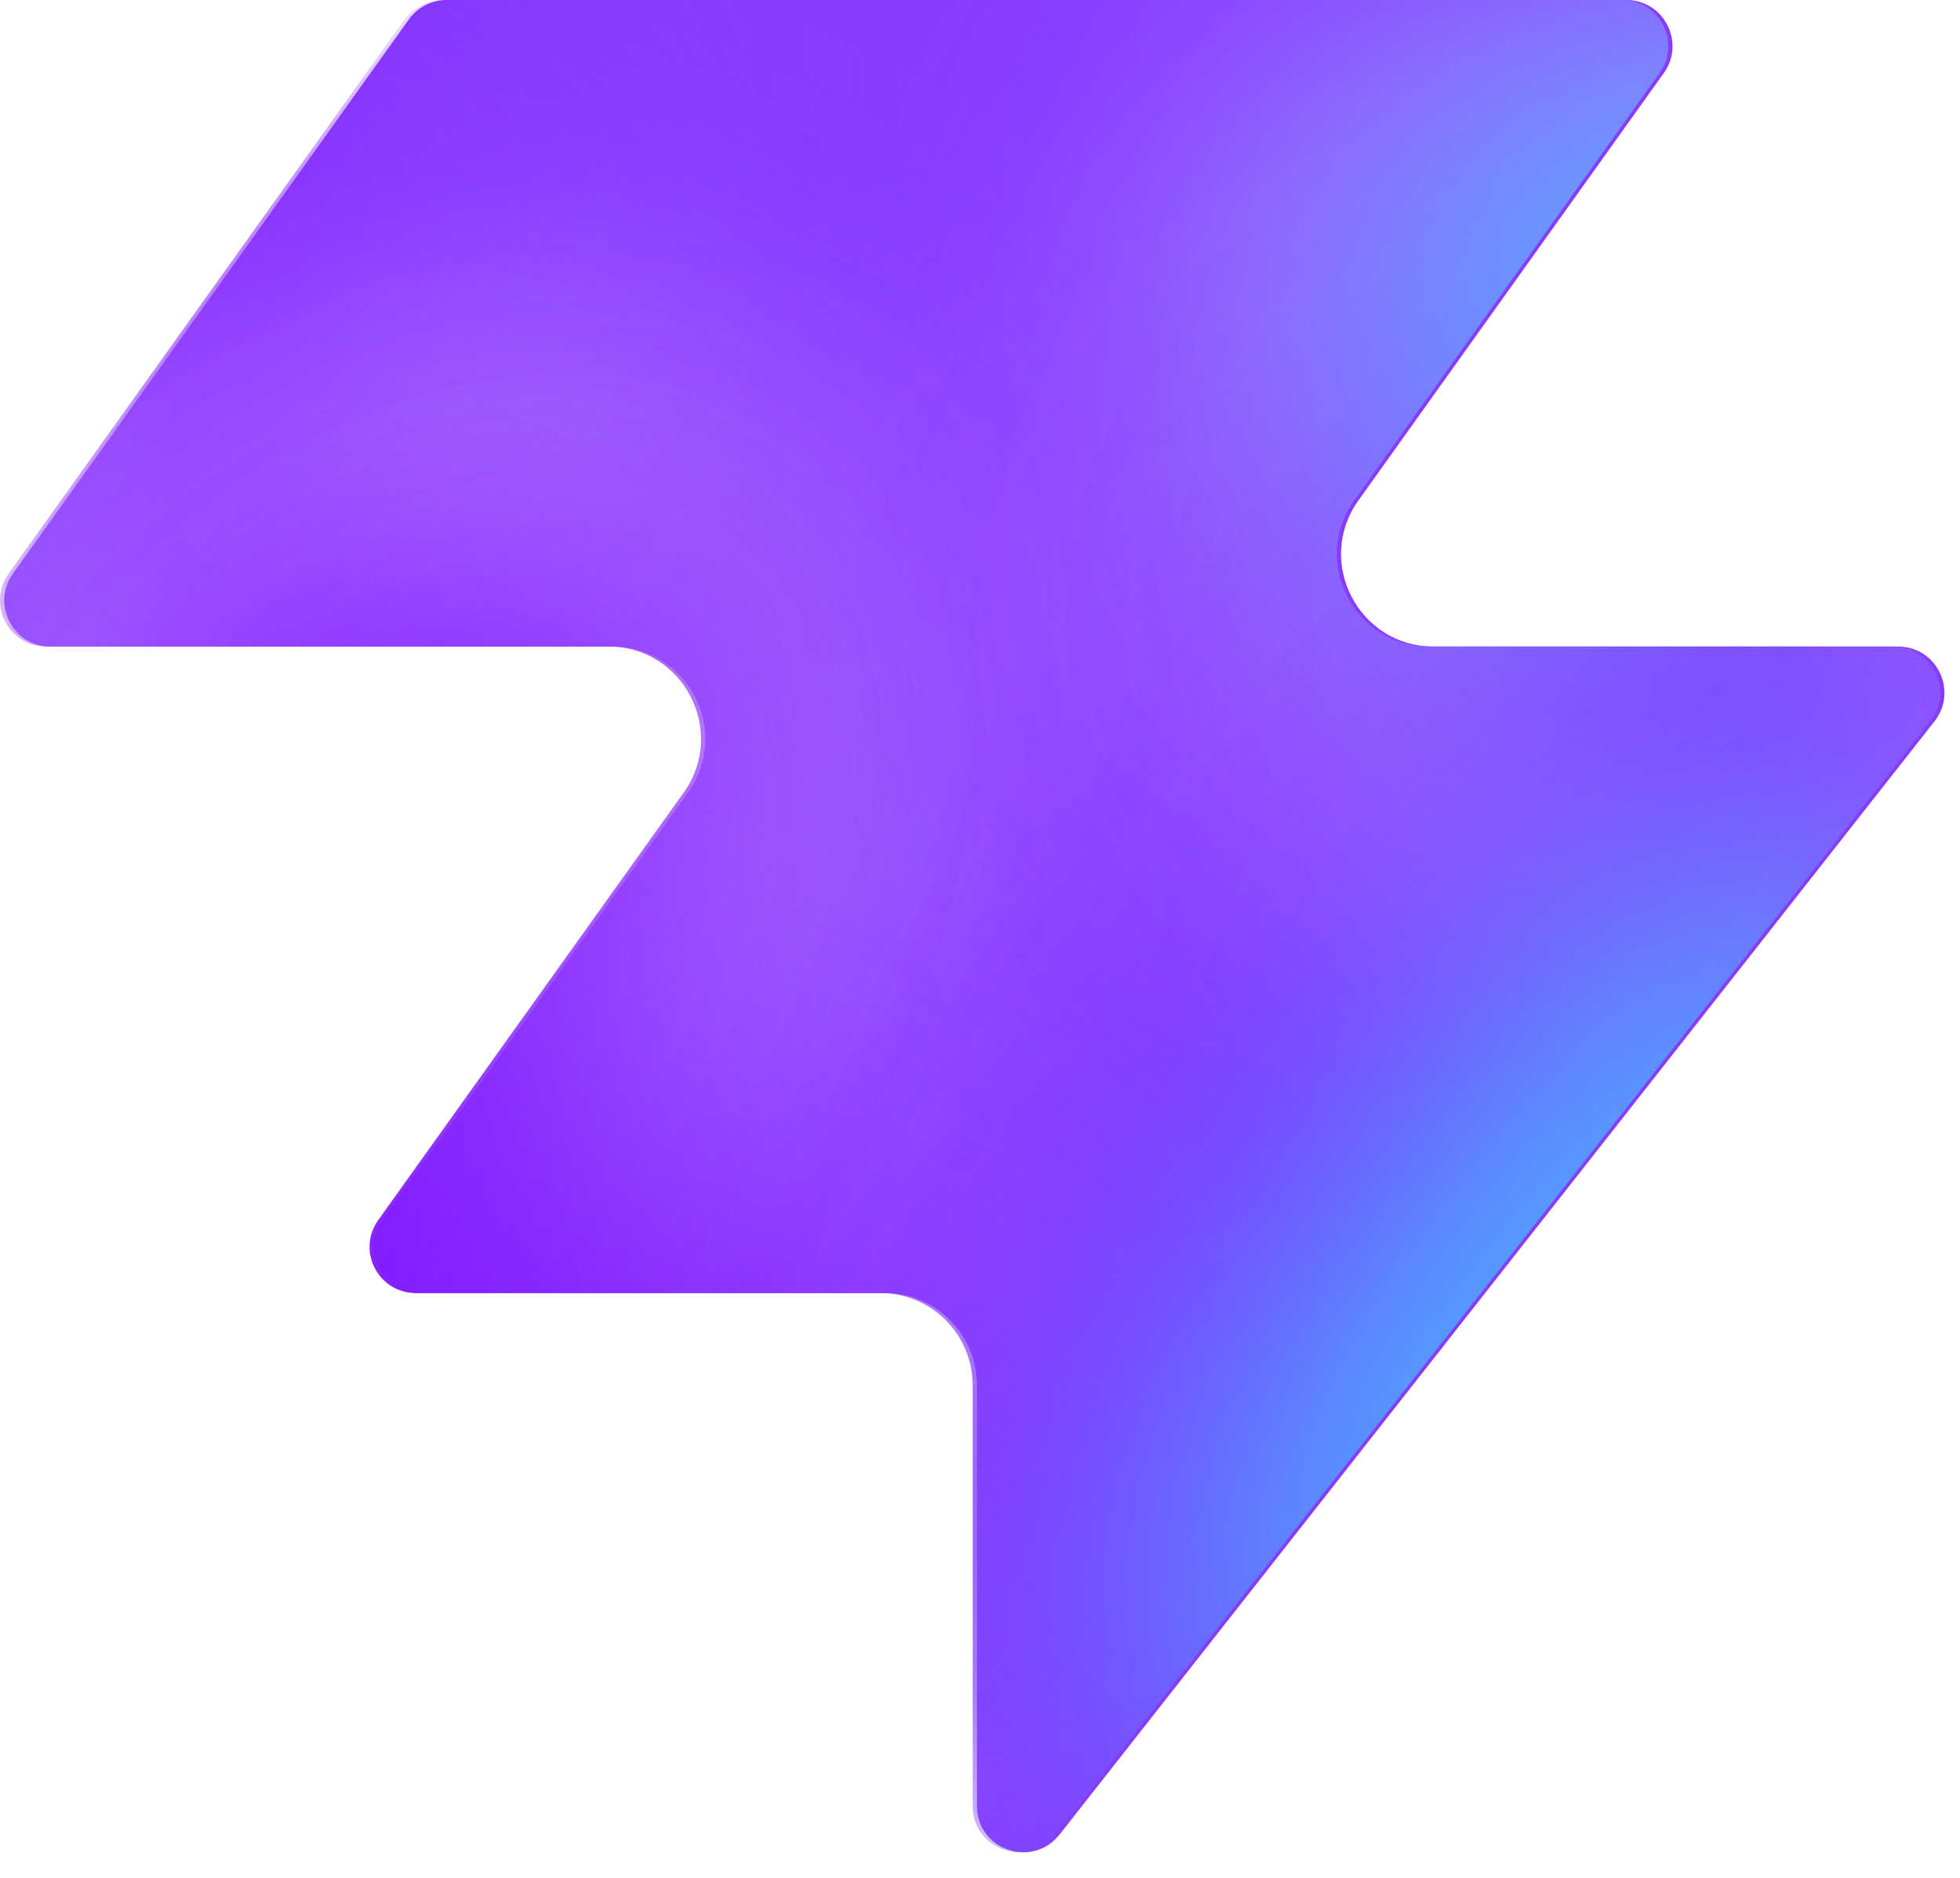
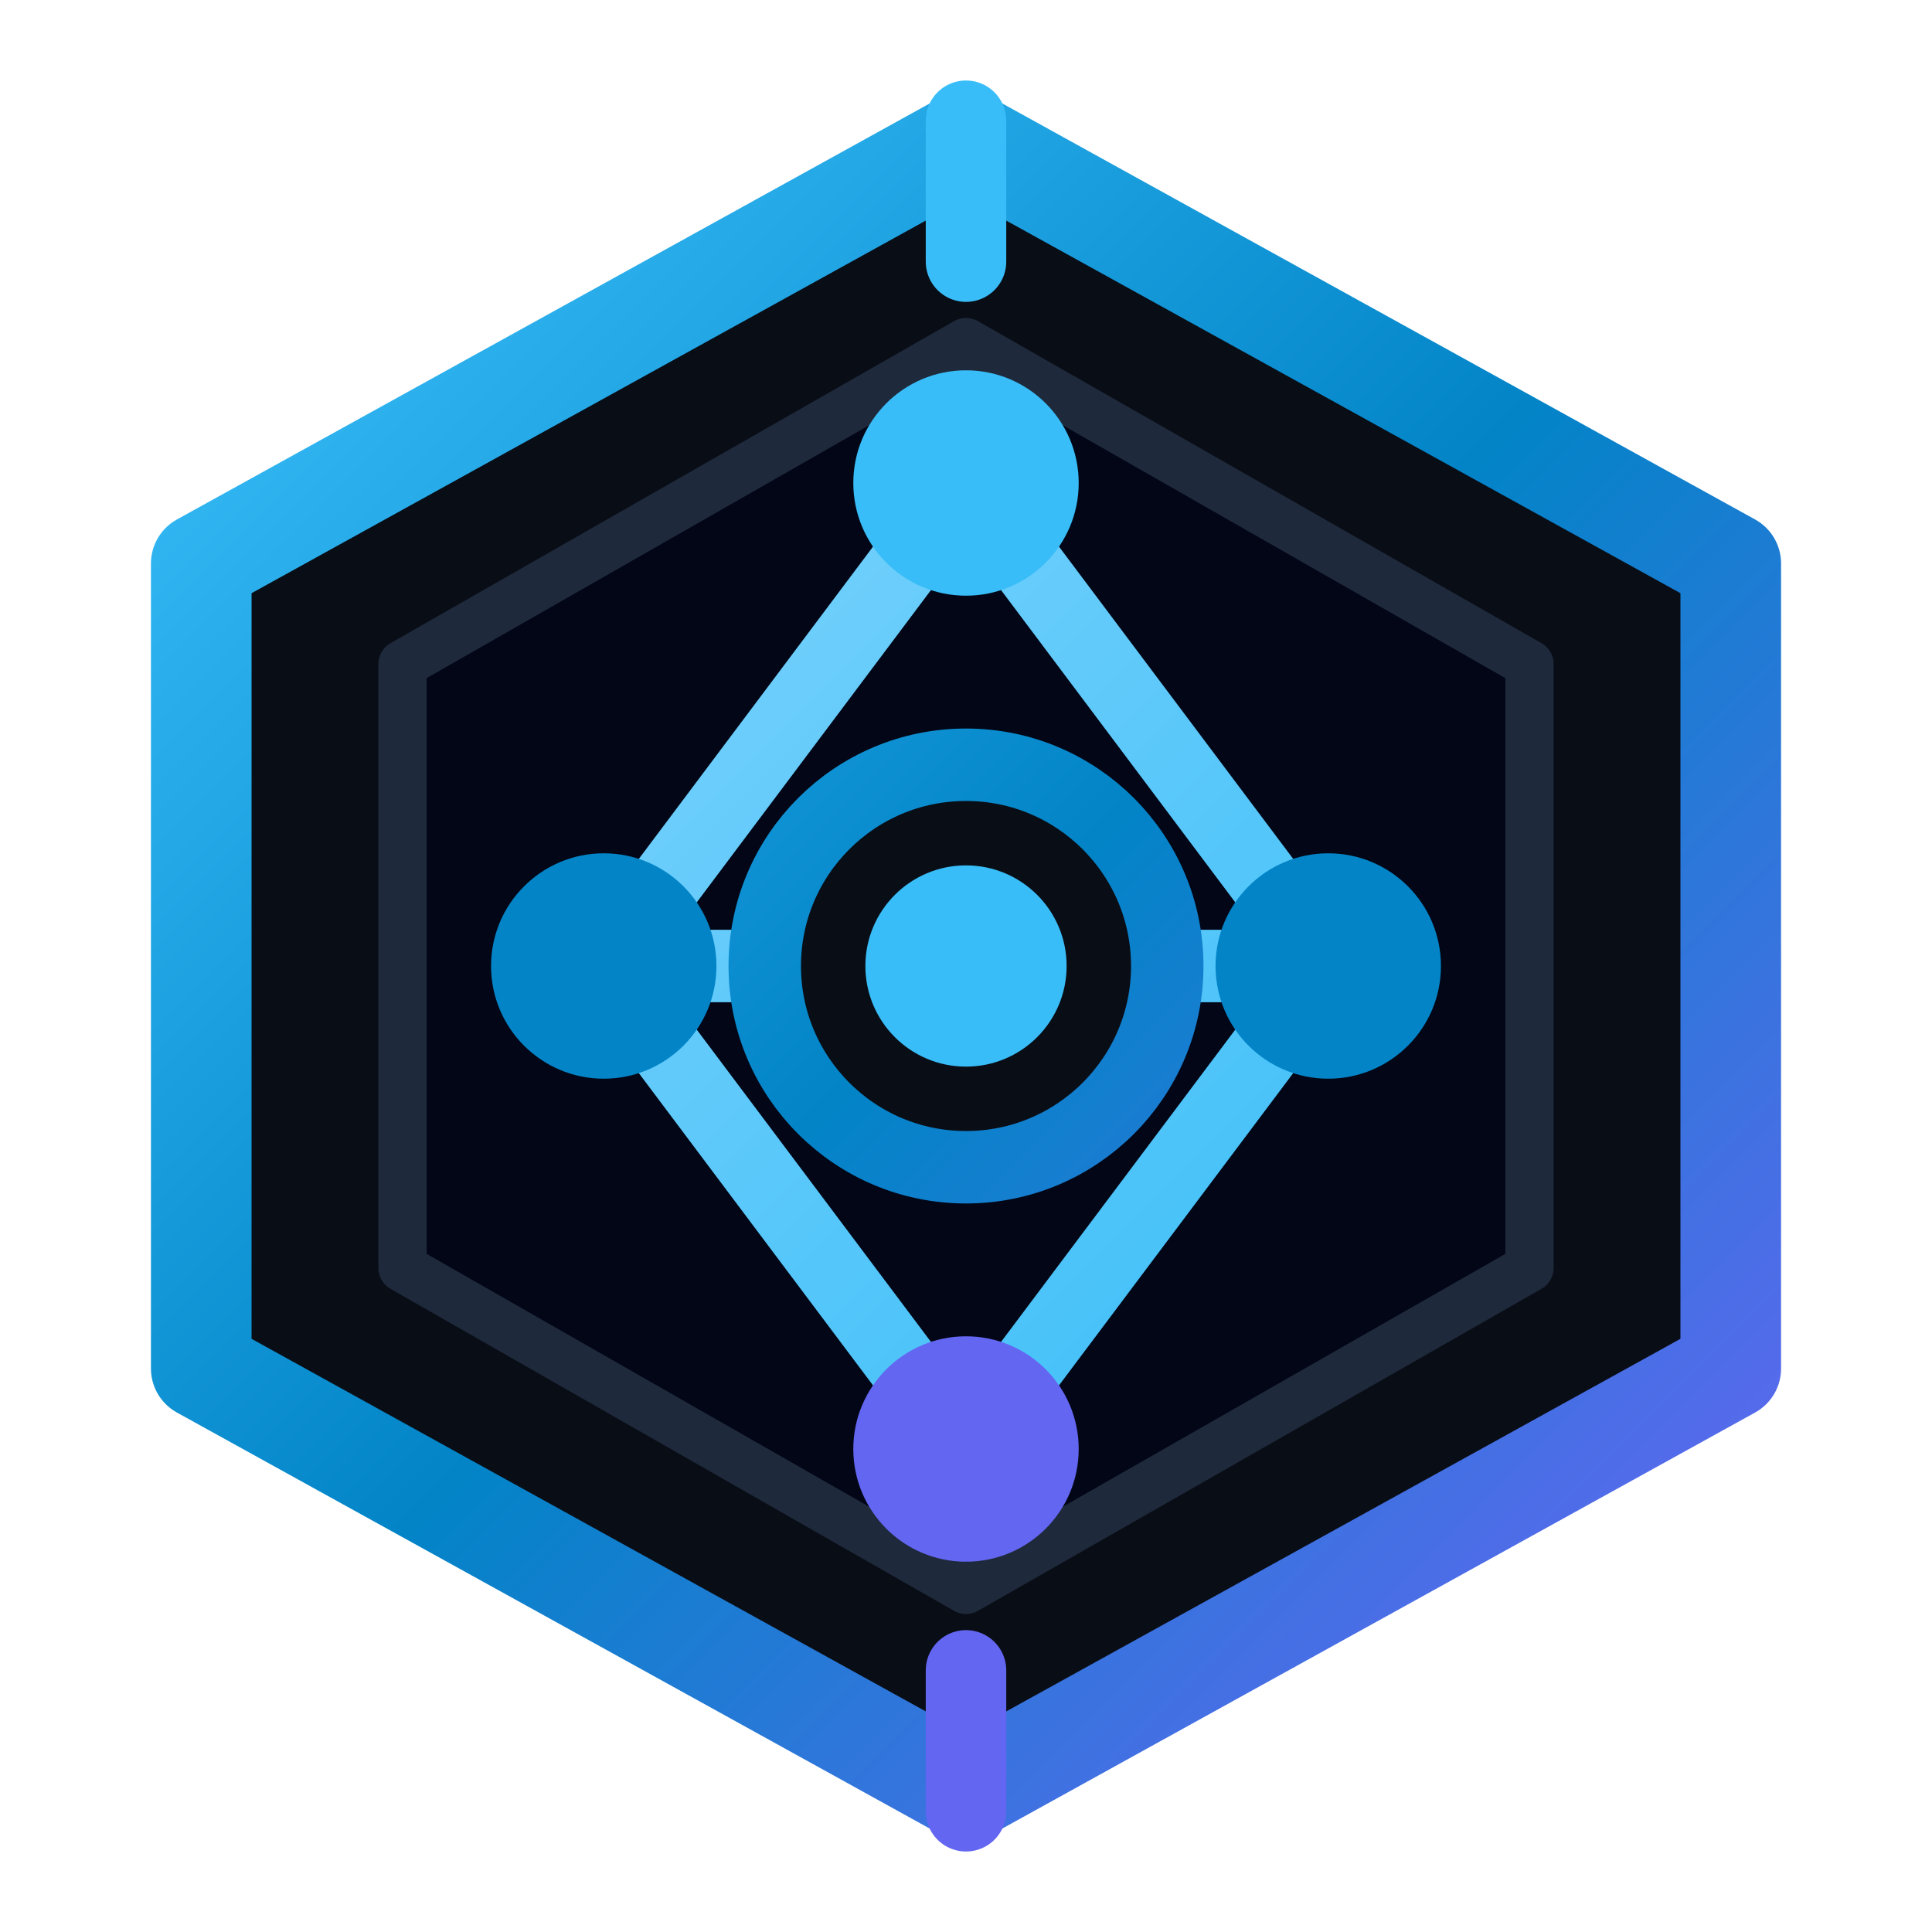
- <svg xmlns="http://www.w3.org/2000/svg" width="48" height="46" fill="none" viewBox="0 0 48 46">
-   <path fill="#863bff" d="M25.946 44.938c-.664.845-2.021.375-2.021-.698V33.937a2.26 2.26 0 0 0-2.262-2.262H10.287c-.92 0-1.456-1.04-.92-1.788l7.48-10.471c1.07-1.497 0-3.578-1.842-3.578H1.237c-.92 0-1.456-1.04-.92-1.788L10.013.474c.214-.297.556-.474.92-.474h28.894c.92 0 1.456 1.04.92 1.788l-7.48 10.471c-1.07 1.498 0 3.579 1.842 3.579h11.377c.943 0 1.473 1.088.89 1.83L25.947 44.94z" style="fill:#863bff;fill:color(display-p3 .525 .23 1);fill-opacity:1" />
-   <mask id="a" width="48" height="46" x="0" y="0" maskUnits="userSpaceOnUse" style="mask-type:alpha">
-     <path fill="#000" d="M25.842 44.938c-.664.844-2.021.375-2.021-.698V33.937a2.26 2.26 0 0 0-2.262-2.262H10.183c-.92 0-1.456-1.04-.92-1.788l7.48-10.471c1.07-1.498 0-3.579-1.842-3.579H1.133c-.92 0-1.456-1.04-.92-1.787L9.91.473c.214-.297.556-.474.92-.474h28.894c.92 0 1.456 1.04.92 1.788l-7.48 10.471c-1.07 1.498 0 3.578 1.842 3.578h11.377c.943 0 1.473 1.088.89 1.832L25.843 44.94z" style="fill:#000;fill-opacity:1" />
-   </mask>
-   <g mask="url(#a)">
-     <g filter="url(#b)">
-       <ellipse cx="5.508" cy="14.704" fill="#ede6ff" rx="5.508" ry="14.704" style="fill:#ede6ff;fill:color(display-p3 .927 .903 1);fill-opacity:1" transform="matrix(.00324 1 1 -.00324 -4.47 31.516)" />
-     </g>
-     <g filter="url(#c)">
-       <ellipse cx="10.399" cy="29.851" fill="#ede6ff" rx="10.399" ry="29.851" style="fill:#ede6ff;fill:color(display-p3 .927 .903 1);fill-opacity:1" transform="matrix(.00324 1 1 -.00324 -39.328 7.883)" />
-     </g>
-     <g filter="url(#d)">
-       <ellipse cx="5.508" cy="30.487" fill="#7e14ff" rx="5.508" ry="30.487" style="fill:#7e14ff;fill:color(display-p3 .492 .077 1);fill-opacity:1" transform="rotate(89.814 -25.913 -14.639)scale(1 -1)" />
-     </g>
-     <g filter="url(#e)">
-       <ellipse cx="5.508" cy="30.599" fill="#7e14ff" rx="5.508" ry="30.599" style="fill:#7e14ff;fill:color(display-p3 .492 .077 1);fill-opacity:1" transform="rotate(89.814 -32.644 -3.334)scale(1 -1)" />
-     </g>
-     <g filter="url(#f)">
-       <ellipse cx="5.508" cy="30.599" fill="#7e14ff" rx="5.508" ry="30.599" style="fill:#7e14ff;fill:color(display-p3 .492 .077 1);fill-opacity:1" transform="matrix(.00324 1 1 -.00324 -34.34 30.47)" />
-     </g>
-     <g filter="url(#g)">
-       <ellipse cx="14.072" cy="22.078" fill="#ede6ff" rx="14.072" ry="22.078" style="fill:#ede6ff;fill:color(display-p3 .927 .903 1);fill-opacity:1" transform="rotate(93.35 24.506 48.493)scale(-1 1)" />
-     </g>
-     <g filter="url(#h)">
-       <ellipse cx="3.47" cy="21.501" fill="#7e14ff" rx="3.47" ry="21.501" style="fill:#7e14ff;fill:color(display-p3 .492 .077 1);fill-opacity:1" transform="rotate(89.009 28.708 47.59)scale(-1 1)" />
-     </g>
-     <g filter="url(#i)">
-       <ellipse cx="3.47" cy="21.501" fill="#7e14ff" rx="3.47" ry="21.501" style="fill:#7e14ff;fill:color(display-p3 .492 .077 1);fill-opacity:1" transform="rotate(89.009 28.708 47.59)scale(-1 1)" />
-     </g>
-     <g filter="url(#j)">
-       <ellipse cx=".387" cy="8.972" fill="#7e14ff" rx="4.407" ry="29.108" style="fill:#7e14ff;fill:color(display-p3 .492 .077 1);fill-opacity:1" transform="rotate(39.51 .387 8.972)" />
-     </g>
-     <g filter="url(#k)">
-       <ellipse cx="47.523" cy="-6.092" fill="#7e14ff" rx="4.407" ry="29.108" style="fill:#7e14ff;fill:color(display-p3 .492 .077 1);fill-opacity:1" transform="rotate(37.892 47.523 -6.092)" />
-     </g>
-     <g filter="url(#l)">
-       <ellipse cx="41.412" cy="6.333" fill="#47bfff" rx="5.971" ry="9.665" style="fill:#47bfff;fill:color(display-p3 .28 .748 1);fill-opacity:1" transform="rotate(37.892 41.412 6.333)" />
-     </g>
-     <g filter="url(#m)">
-       <ellipse cx="-1.879" cy="38.332" fill="#7e14ff" rx="4.407" ry="29.108" style="fill:#7e14ff;fill:color(display-p3 .492 .077 1);fill-opacity:1" transform="rotate(37.892 -1.88 38.332)" />
-     </g>
-     <g filter="url(#n)">
-       <ellipse cx="-1.879" cy="38.332" fill="#7e14ff" rx="4.407" ry="29.108" style="fill:#7e14ff;fill:color(display-p3 .492 .077 1);fill-opacity:1" transform="rotate(37.892 -1.88 38.332)" />
-     </g>
-     <g filter="url(#o)">
-       <ellipse cx="35.651" cy="29.907" fill="#7e14ff" rx="4.407" ry="29.108" style="fill:#7e14ff;fill:color(display-p3 .492 .077 1);fill-opacity:1" transform="rotate(37.892 35.651 29.907)" />
-     </g>
-     <g filter="url(#p)">
-       <ellipse cx="38.418" cy="32.4" fill="#47bfff" rx="5.971" ry="15.297" style="fill:#47bfff;fill:color(display-p3 .28 .748 1);fill-opacity:1" transform="rotate(37.892 38.418 32.4)" />
-     </g>
-   </g>
+ <svg xmlns="http://www.w3.org/2000/svg" viewBox="0 0 48 48" fill="none">
  <defs>
-     <filter id="b" width="60.045" height="41.654" x="-19.77" y="16.149" color-interpolation-filters="sRGB" filterUnits="userSpaceOnUse">
-       <feFlood flood-opacity="0" result="BackgroundImageFix" />
-       <feBlend in="SourceGraphic" in2="BackgroundImageFix" result="shape" />
-       <feGaussianBlur result="effect1_foregroundBlur_2002_17158" stdDeviation="7.659" />
-     </filter>
-     <filter id="c" width="90.34" height="51.437" x="-54.613" y="-7.533" color-interpolation-filters="sRGB" filterUnits="userSpaceOnUse">
-       <feFlood flood-opacity="0" result="BackgroundImageFix" />
-       <feBlend in="SourceGraphic" in2="BackgroundImageFix" result="shape" />
-       <feGaussianBlur result="effect1_foregroundBlur_2002_17158" stdDeviation="7.659" />
-     </filter>
-     <filter id="d" width="79.355" height="29.4" x="-49.64" y="2.03" color-interpolation-filters="sRGB" filterUnits="userSpaceOnUse">
-       <feFlood flood-opacity="0" result="BackgroundImageFix" />
-       <feBlend in="SourceGraphic" in2="BackgroundImageFix" result="shape" />
-       <feGaussianBlur result="effect1_foregroundBlur_2002_17158" stdDeviation="4.596" />
-     </filter>
-     <filter id="e" width="79.579" height="29.4" x="-45.045" y="20.029" color-interpolation-filters="sRGB" filterUnits="userSpaceOnUse">
-       <feFlood flood-opacity="0" result="BackgroundImageFix" />
-       <feBlend in="SourceGraphic" in2="BackgroundImageFix" result="shape" />
-       <feGaussianBlur result="effect1_foregroundBlur_2002_17158" stdDeviation="4.596" />
-     </filter>
-     <filter id="f" width="79.579" height="29.4" x="-43.513" y="21.178" color-interpolation-filters="sRGB" filterUnits="userSpaceOnUse">
-       <feFlood flood-opacity="0" result="BackgroundImageFix" />
-       <feBlend in="SourceGraphic" in2="BackgroundImageFix" result="shape" />
-       <feGaussianBlur result="effect1_foregroundBlur_2002_17158" stdDeviation="4.596" />
-     </filter>
-     <filter id="g" width="74.749" height="58.852" x="15.756" y="-17.901" color-interpolation-filters="sRGB" filterUnits="userSpaceOnUse">
-       <feFlood flood-opacity="0" result="BackgroundImageFix" />
-       <feBlend in="SourceGraphic" in2="BackgroundImageFix" result="shape" />
-       <feGaussianBlur result="effect1_foregroundBlur_2002_17158" stdDeviation="7.659" />
-     </filter>
-     <filter id="h" width="61.377" height="25.362" x="23.548" y="2.284" color-interpolation-filters="sRGB" filterUnits="userSpaceOnUse">
-       <feFlood flood-opacity="0" result="BackgroundImageFix" />
-       <feBlend in="SourceGraphic" in2="BackgroundImageFix" result="shape" />
-       <feGaussianBlur result="effect1_foregroundBlur_2002_17158" stdDeviation="4.596" />
-     </filter>
-     <filter id="i" width="61.377" height="25.362" x="23.548" y="2.284" color-interpolation-filters="sRGB" filterUnits="userSpaceOnUse">
-       <feFlood flood-opacity="0" result="BackgroundImageFix" />
-       <feBlend in="SourceGraphic" in2="BackgroundImageFix" result="shape" />
-       <feGaussianBlur result="effect1_foregroundBlur_2002_17158" stdDeviation="4.596" />
-     </filter>
-     <filter id="j" width="56.045" height="63.649" x="-27.636" y="-22.853" color-interpolation-filters="sRGB" filterUnits="userSpaceOnUse">
-       <feFlood flood-opacity="0" result="BackgroundImageFix" />
-       <feBlend in="SourceGraphic" in2="BackgroundImageFix" result="shape" />
-       <feGaussianBlur result="effect1_foregroundBlur_2002_17158" stdDeviation="4.596" />
-     </filter>
-     <filter id="k" width="54.814" height="64.646" x="20.116" y="-38.415" color-interpolation-filters="sRGB" filterUnits="userSpaceOnUse">
-       <feFlood flood-opacity="0" result="BackgroundImageFix" />
-       <feBlend in="SourceGraphic" in2="BackgroundImageFix" result="shape" />
-       <feGaussianBlur result="effect1_foregroundBlur_2002_17158" stdDeviation="4.596" />
-     </filter>
-     <filter id="l" width="33.541" height="35.313" x="24.641" y="-11.323" color-interpolation-filters="sRGB" filterUnits="userSpaceOnUse">
-       <feFlood flood-opacity="0" result="BackgroundImageFix" />
-       <feBlend in="SourceGraphic" in2="BackgroundImageFix" result="shape" />
-       <feGaussianBlur result="effect1_foregroundBlur_2002_17158" stdDeviation="4.596" />
-     </filter>
-     <filter id="m" width="54.814" height="64.646" x="-29.286" y="6.009" color-interpolation-filters="sRGB" filterUnits="userSpaceOnUse">
-       <feFlood flood-opacity="0" result="BackgroundImageFix" />
-       <feBlend in="SourceGraphic" in2="BackgroundImageFix" result="shape" />
-       <feGaussianBlur result="effect1_foregroundBlur_2002_17158" stdDeviation="4.596" />
-     </filter>
-     <filter id="n" width="54.814" height="64.646" x="-29.286" y="6.009" color-interpolation-filters="sRGB" filterUnits="userSpaceOnUse">
-       <feFlood flood-opacity="0" result="BackgroundImageFix" />
-       <feBlend in="SourceGraphic" in2="BackgroundImageFix" result="shape" />
-       <feGaussianBlur result="effect1_foregroundBlur_2002_17158" stdDeviation="4.596" />
-     </filter>
-     <filter id="o" width="54.814" height="64.646" x="8.244" y="-2.416" color-interpolation-filters="sRGB" filterUnits="userSpaceOnUse">
-       <feFlood flood-opacity="0" result="BackgroundImageFix" />
-       <feBlend in="SourceGraphic" in2="BackgroundImageFix" result="shape" />
-       <feGaussianBlur result="effect1_foregroundBlur_2002_17158" stdDeviation="4.596" />
-     </filter>
-     <filter id="p" width="39.409" height="43.623" x="18.713" y="10.588" color-interpolation-filters="sRGB" filterUnits="userSpaceOnUse">
-       <feFlood flood-opacity="0" result="BackgroundImageFix" />
-       <feBlend in="SourceGraphic" in2="BackgroundImageFix" result="shape" />
-       <feGaussianBlur result="effect1_foregroundBlur_2002_17158" stdDeviation="4.596" />
-     </filter>
+     <linearGradient id="dt-fav-grad" x1="6" y1="6" x2="42" y2="42" gradientUnits="userSpaceOnUse">
+       <stop offset="0%" stop-color="#38bdf8" />
+       <stop offset="50%" stop-color="#0284c7" />
+       <stop offset="100%" stop-color="#6366f1" />
+     </linearGradient>
+     <linearGradient id="dt-fav-accent" x1="12" y1="12" x2="36" y2="36" gradientUnits="userSpaceOnUse">
+       <stop offset="0%" stop-color="#7dd3fc" />
+       <stop offset="100%" stop-color="#38bdf8" />
+     </linearGradient>
  </defs>
+   <polygon points="24,3.5 43,14 43,34 24,44.5 5,34 5,14" stroke="url(#dt-fav-grad)" stroke-width="2.5" stroke-linejoin="round" fill="#090d16" />
+   <polygon points="24,8.5 38,16.5 38,31.5 24,39.5 10,31.5 10,16.5" stroke="#1e293b" stroke-width="1.2" stroke-linejoin="round" fill="#020617" />
+   <line x1="24" y1="12" x2="15" y2="24" stroke="url(#dt-fav-accent)" stroke-width="1.8" />
+   <line x1="24" y1="12" x2="33" y2="24" stroke="url(#dt-fav-accent)" stroke-width="1.8" />
+   <line x1="15" y1="24" x2="33" y2="24" stroke="url(#dt-fav-accent)" stroke-width="1.8" />
+   <line x1="15" y1="24" x2="24" y2="36" stroke="url(#dt-fav-accent)" stroke-width="1.8" />
+   <line x1="33" y1="24" x2="24" y2="36" stroke="url(#dt-fav-accent)" stroke-width="1.8" />
+   <circle cx="24" cy="24" r="5" fill="#090d16" stroke="url(#dt-fav-grad)" stroke-width="1.8" />
+   <circle cx="24" cy="24" r="2.5" fill="#38bdf8" />
+   <circle cx="24" cy="12" r="2.8" fill="#38bdf8" />
+   <circle cx="15" cy="24" r="2.8" fill="#0284c7" />
+   <circle cx="33" cy="24" r="2.8" fill="#0284c7" />
+   <circle cx="24" cy="36" r="2.8" fill="#6366f1" />
+   <line x1="24" y1="3" x2="24" y2="6.5" stroke="#38bdf8" stroke-width="2" stroke-linecap="round" />
+   <line x1="24" y1="41.5" x2="24" y2="45" stroke="#6366f1" stroke-width="2" stroke-linecap="round" />
</svg>
